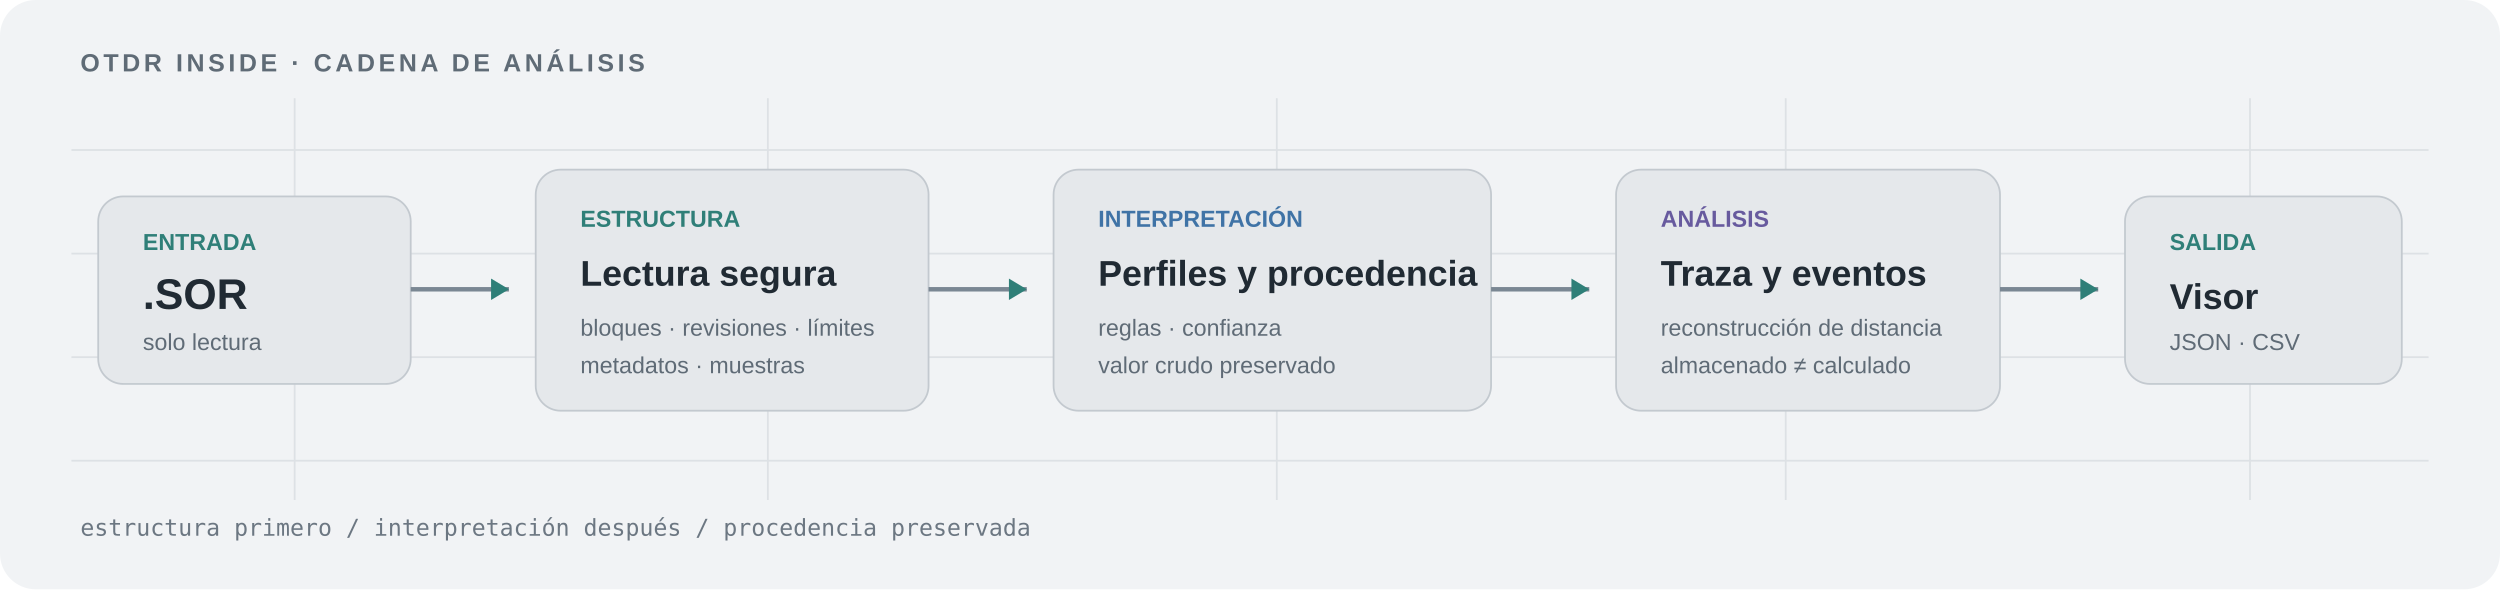
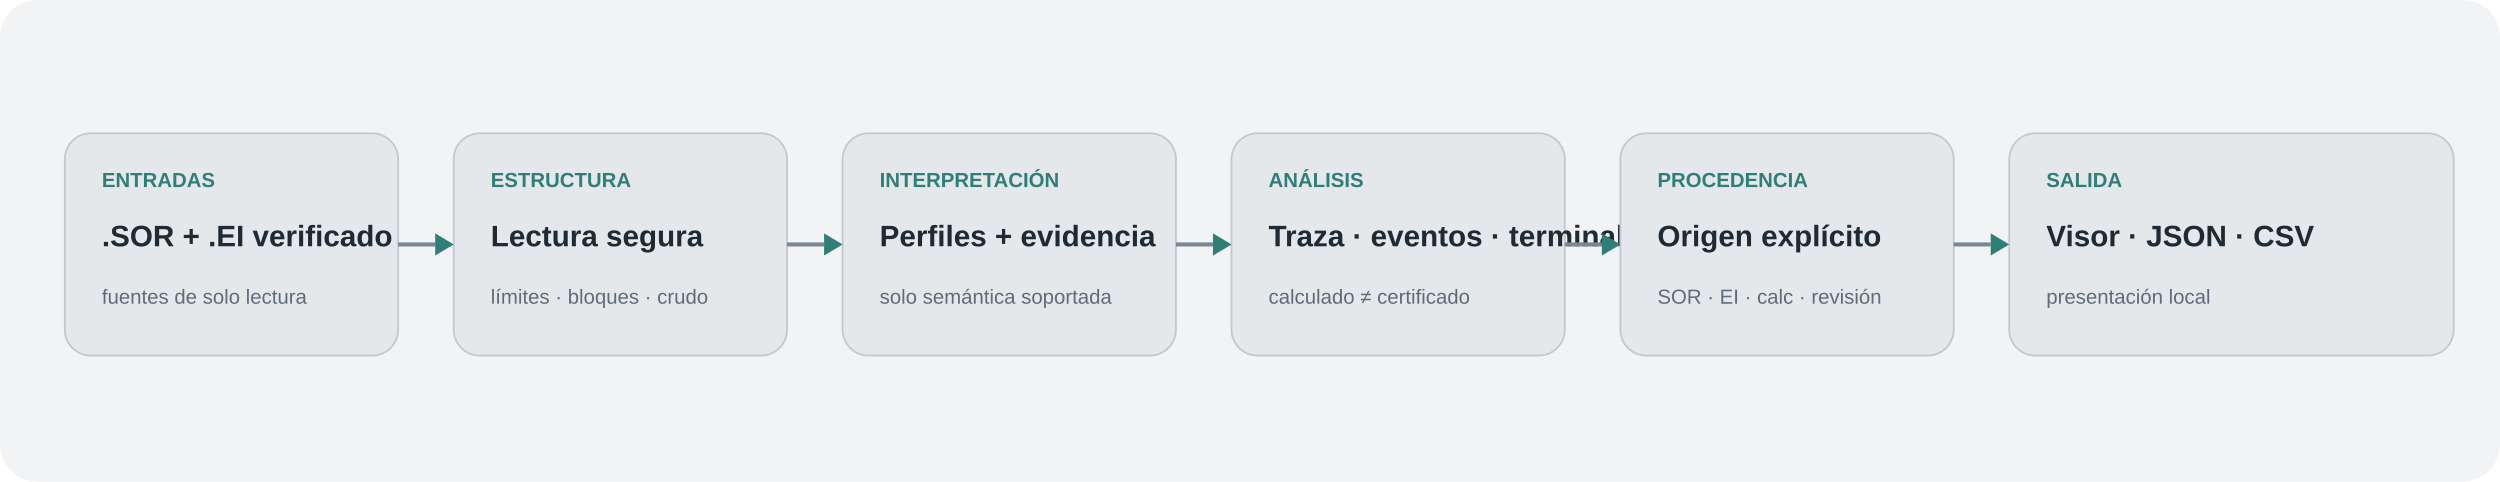
- <svg xmlns="http://www.w3.org/2000/svg" width="1400" height="330" viewBox="0 0 1400 330">
-   <style>.bg{fill:#f1f3f5}.grid{stroke:#73808c}.card{fill:#e5e8eb;stroke:#c3c9cf}.title{fill:#202a33}.sub{fill:#5f6b76}.teal{fill:#2f7f78}.blue{fill:#3f73a6}.violet{fill:#675a9e}.arrow{stroke:#7a8793}.foot{fill:#6c7782}@media(prefers-color-scheme:dark){.bg{fill:#11161d}.grid{stroke:#708196}.card{fill:#232931;stroke:#434d57}.title{fill:#f0f3f5}.sub{fill:#a5b0ba}.teal{fill:#65d6c3}.blue{fill:#72b7ef}.violet{fill:#a48cff}.arrow{stroke:#53677a}.foot{fill:#8192a3}}</style>
-   <rect class="bg" width="1400" height="330" rx="20" />
-   <g opacity=".16" class="grid" stroke-width="1">
-     <path d="M40 84H1360M40 142H1360M40 200H1360M40 258H1360" />
-     <path d="M165 55V280M430 55V280M715 55V280M1000 55V280M1260 55V280" />
+ <svg xmlns="http://www.w3.org/2000/svg" width="1350" height="260" viewBox="0 0 1350 260">
+   <style>.bg{fill:#f1f3f5}.card{fill:#e5e8eb;stroke:#c3c9cf}.t{fill:#202a33}.s{fill:#5f6b76}.a{fill:#2f7f78}.ln{stroke:#7a8793}@media(prefers-color-scheme:dark){.bg{fill:#11161d}.card{fill:#232931;stroke:#434d57}.t{fill:#f0f3f5}.s{fill:#a5b0ba}.a{fill:#65d6c3}.ln{stroke:#53677a}}</style>
+   <rect class="bg" width="1350" height="260" rx="20" />
+   <g font-family="Segoe UI,Arial,sans-serif">
+     <rect class="card" x="35" y="72" width="180" height="120" rx="14" />
+     <text class="a" x="55" y="101" font-size="11" font-weight="700">ENTRADAS</text>
+     <text class="t" x="55" y="133" font-size="16" font-weight="700">.SOR + .EI verificado</text>
+     <text class="s" x="55" y="164" font-size="11">fuentes de solo lectura</text>
+     <rect class="card" x="245" y="72" width="180" height="120" rx="14" />
+     <text class="a" x="265" y="101" font-size="11" font-weight="700">ESTRUCTURA</text>
+     <text class="t" x="265" y="133" font-size="16" font-weight="700">Lectura segura</text>
+     <text class="s" x="265" y="164" font-size="11">límites · bloques · crudo</text>
+     <rect class="card" x="455" y="72" width="180" height="120" rx="14" />
+     <text class="a" x="475" y="101" font-size="11" font-weight="700">INTERPRETACIÓN</text>
+     <text class="t" x="475" y="133" font-size="16" font-weight="700">Perfiles + evidencia</text>
+     <text class="s" x="475" y="164" font-size="11">solo semántica soportada</text>
+     <rect class="card" x="665" y="72" width="180" height="120" rx="14" />
+     <text class="a" x="685" y="101" font-size="11" font-weight="700">ANÁLISIS</text>
+     <text class="t" x="685" y="133" font-size="16" font-weight="700">Traza · eventos · terminal</text>
+     <text class="s" x="685" y="164" font-size="11">calculado ≠ certificado</text>
+     <rect class="card" x="875" y="72" width="180" height="120" rx="14" />
+     <text class="a" x="895" y="101" font-size="11" font-weight="700">PROCEDENCIA</text>
+     <text class="t" x="895" y="133" font-size="16" font-weight="700">Origen explícito</text>
+     <text class="s" x="895" y="164" font-size="11">SOR · EI · calc · revisión</text>
+     <rect class="card" x="1085" y="72" width="240" height="120" rx="14" />
+     <text class="a" x="1105" y="101" font-size="11" font-weight="700">SALIDA</text>
+     <text class="t" x="1105" y="133" font-size="16" font-weight="700">Visor · JSON · CSV</text>
+     <text class="s" x="1105" y="164" font-size="11">presentación local</text>
+     <path class="ln" d="M215 132H235" stroke-width="2.2" />
+     <path class="a" d="M245 132l-10-6v12z" />
+     <path class="ln" d="M425 132H445" stroke-width="2.2" />
+     <path class="a" d="M455 132l-10-6v12z" />
+     <path class="ln" d="M635 132H655" stroke-width="2.2" />
+     <path class="a" d="M665 132l-10-6v12z" />
+     <path class="ln" d="M845 132H865" stroke-width="2.2" />
+     <path class="a" d="M875 132l-10-6v12z" />
+     <path class="ln" d="M1055 132H1075" stroke-width="2.2" />
+     <path class="a" d="M1085 132l-10-6v12z" />
  </g>
-   <g font-family="Segoe UI,Arial,sans-serif">
-     <text x="45" y="40" class="sub" font-size="14" font-weight="700" letter-spacing="2">OTDR INSIDE · CADENA DE ANÁLISIS</text>
-     <g>
-       <rect class="card" x="55" y="110" width="175" height="105" rx="14" />
-       <text x="80" y="140" class="teal" font-size="13" font-weight="700">ENTRADA</text>
-       <text x="80" y="173" class="title" font-size="24" font-weight="700">.SOR</text>
-       <text x="80" y="196" class="sub" font-size="13">solo lectura</text>
-     </g>
-     <g>
-       <rect class="card" x="300" y="95" width="220" height="135" rx="14" />
-       <text x="325" y="127" class="teal" font-size="13" font-weight="700">ESTRUCTURA</text>
-       <text x="325" y="160" class="title" font-size="20" font-weight="700">Lectura segura</text>
-       <text x="325" y="188" class="sub" font-size="13">bloques · revisiones · límites</text>
-       <text x="325" y="209" class="sub" font-size="13">metadatos · muestras</text>
-     </g>
-     <g>
-       <rect class="card" x="590" y="95" width="245" height="135" rx="14" />
-       <text x="615" y="127" class="blue" font-size="13" font-weight="700">INTERPRETACIÓN</text>
-       <text x="615" y="160" class="title" font-size="20" font-weight="700">Perfiles y procedencia</text>
-       <text x="615" y="188" class="sub" font-size="13">reglas · confianza</text>
-       <text x="615" y="209" class="sub" font-size="13">valor crudo preservado</text>
-     </g>
-     <g>
-       <rect class="card" x="905" y="95" width="215" height="135" rx="14" />
-       <text x="930" y="127" class="violet" font-size="13" font-weight="700">ANÁLISIS</text>
-       <text x="930" y="160" class="title" font-size="20" font-weight="700">Traza y eventos</text>
-       <text x="930" y="188" class="sub" font-size="13">reconstrucción de distancia</text>
-       <text x="930" y="209" class="sub" font-size="13">almacenado ≠ calculado</text>
-     </g>
-     <g>
-       <rect class="card" x="1190" y="110" width="155" height="105" rx="14" />
-       <text x="1215" y="140" class="teal" font-size="13" font-weight="700">SALIDA</text>
-       <text x="1215" y="173" class="title" font-size="20" font-weight="700">Visor</text>
-       <text x="1215" y="196" class="sub" font-size="13">JSON · CSV</text>
-     </g>
-   </g>
-   <g class="arrow" stroke-width="2.5">
-     <path d="M230 162H285M520 162H575M835 162H890M1120 162H1175" />
-   </g>
-   <g class="teal">
-     <path d="M285 162l-10-6v12zM575 162l-10-6v12zM890 162l-10-6v12zM1175 162l-10-6v12z" />
-   </g>
-   <text x="45" y="300" class="foot" font-family="Consolas,monospace" font-size="13">estructura primero / interpretación después / procedencia preservada</text>
</svg>
